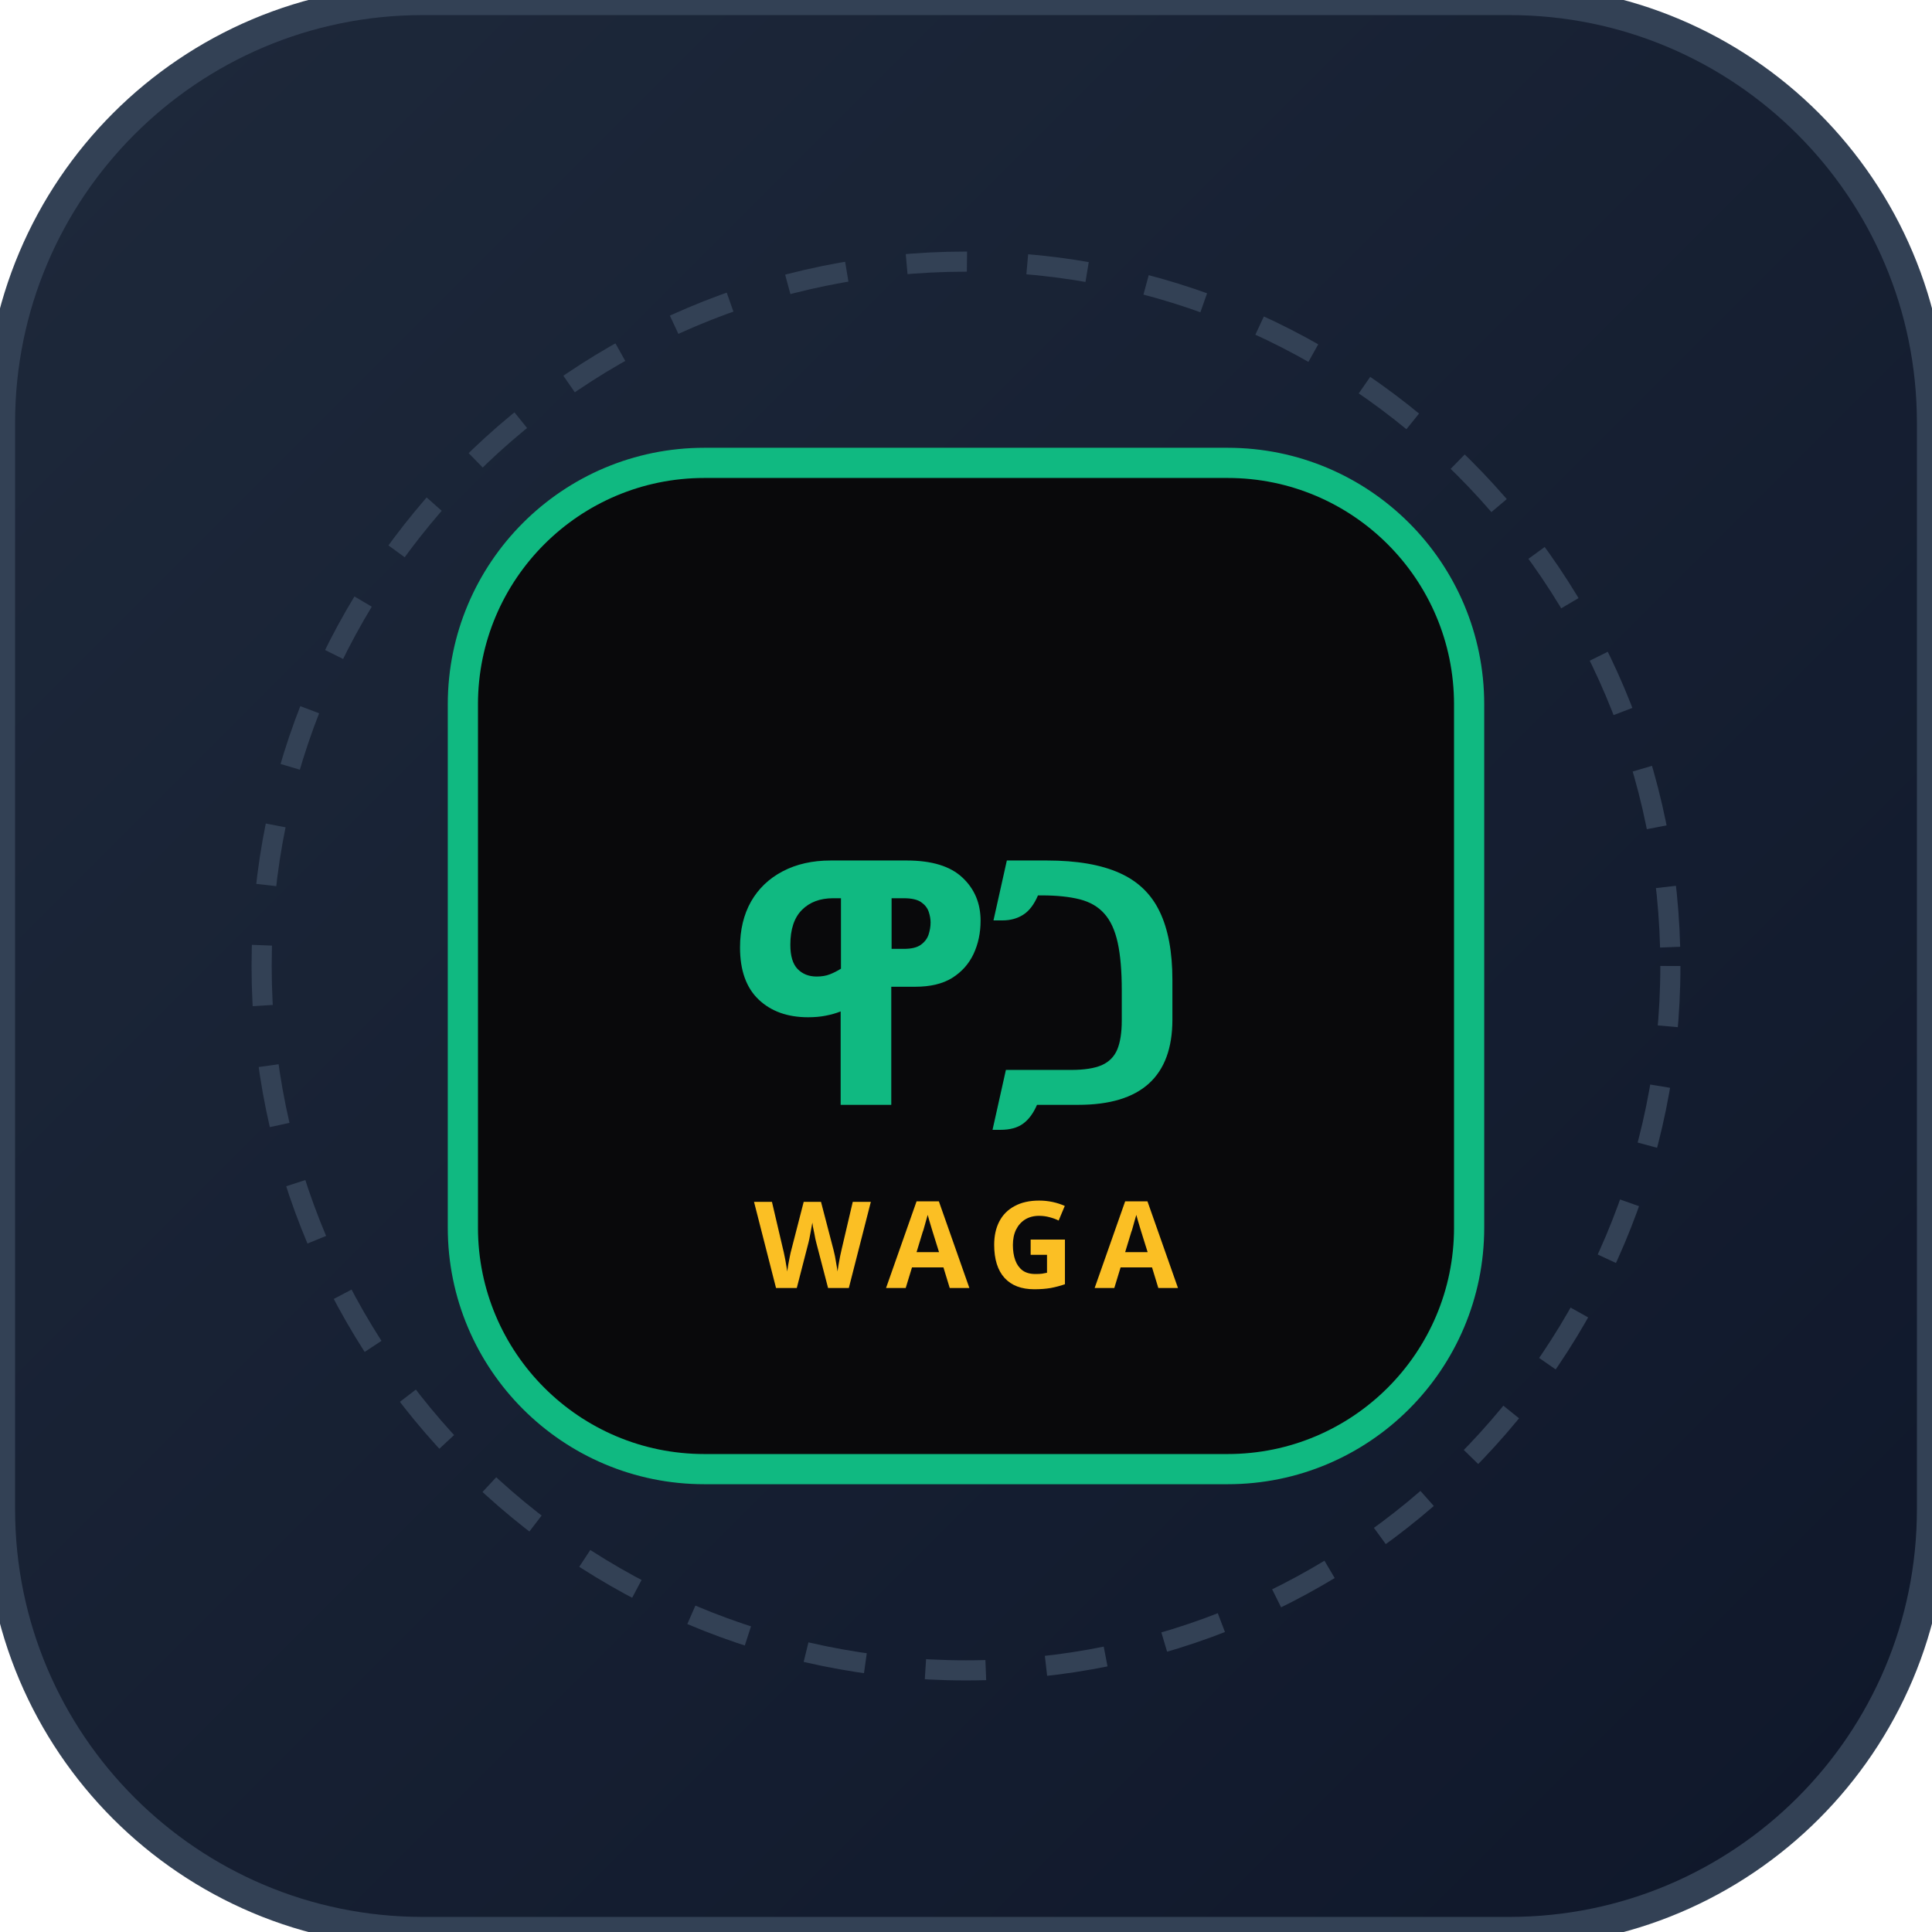
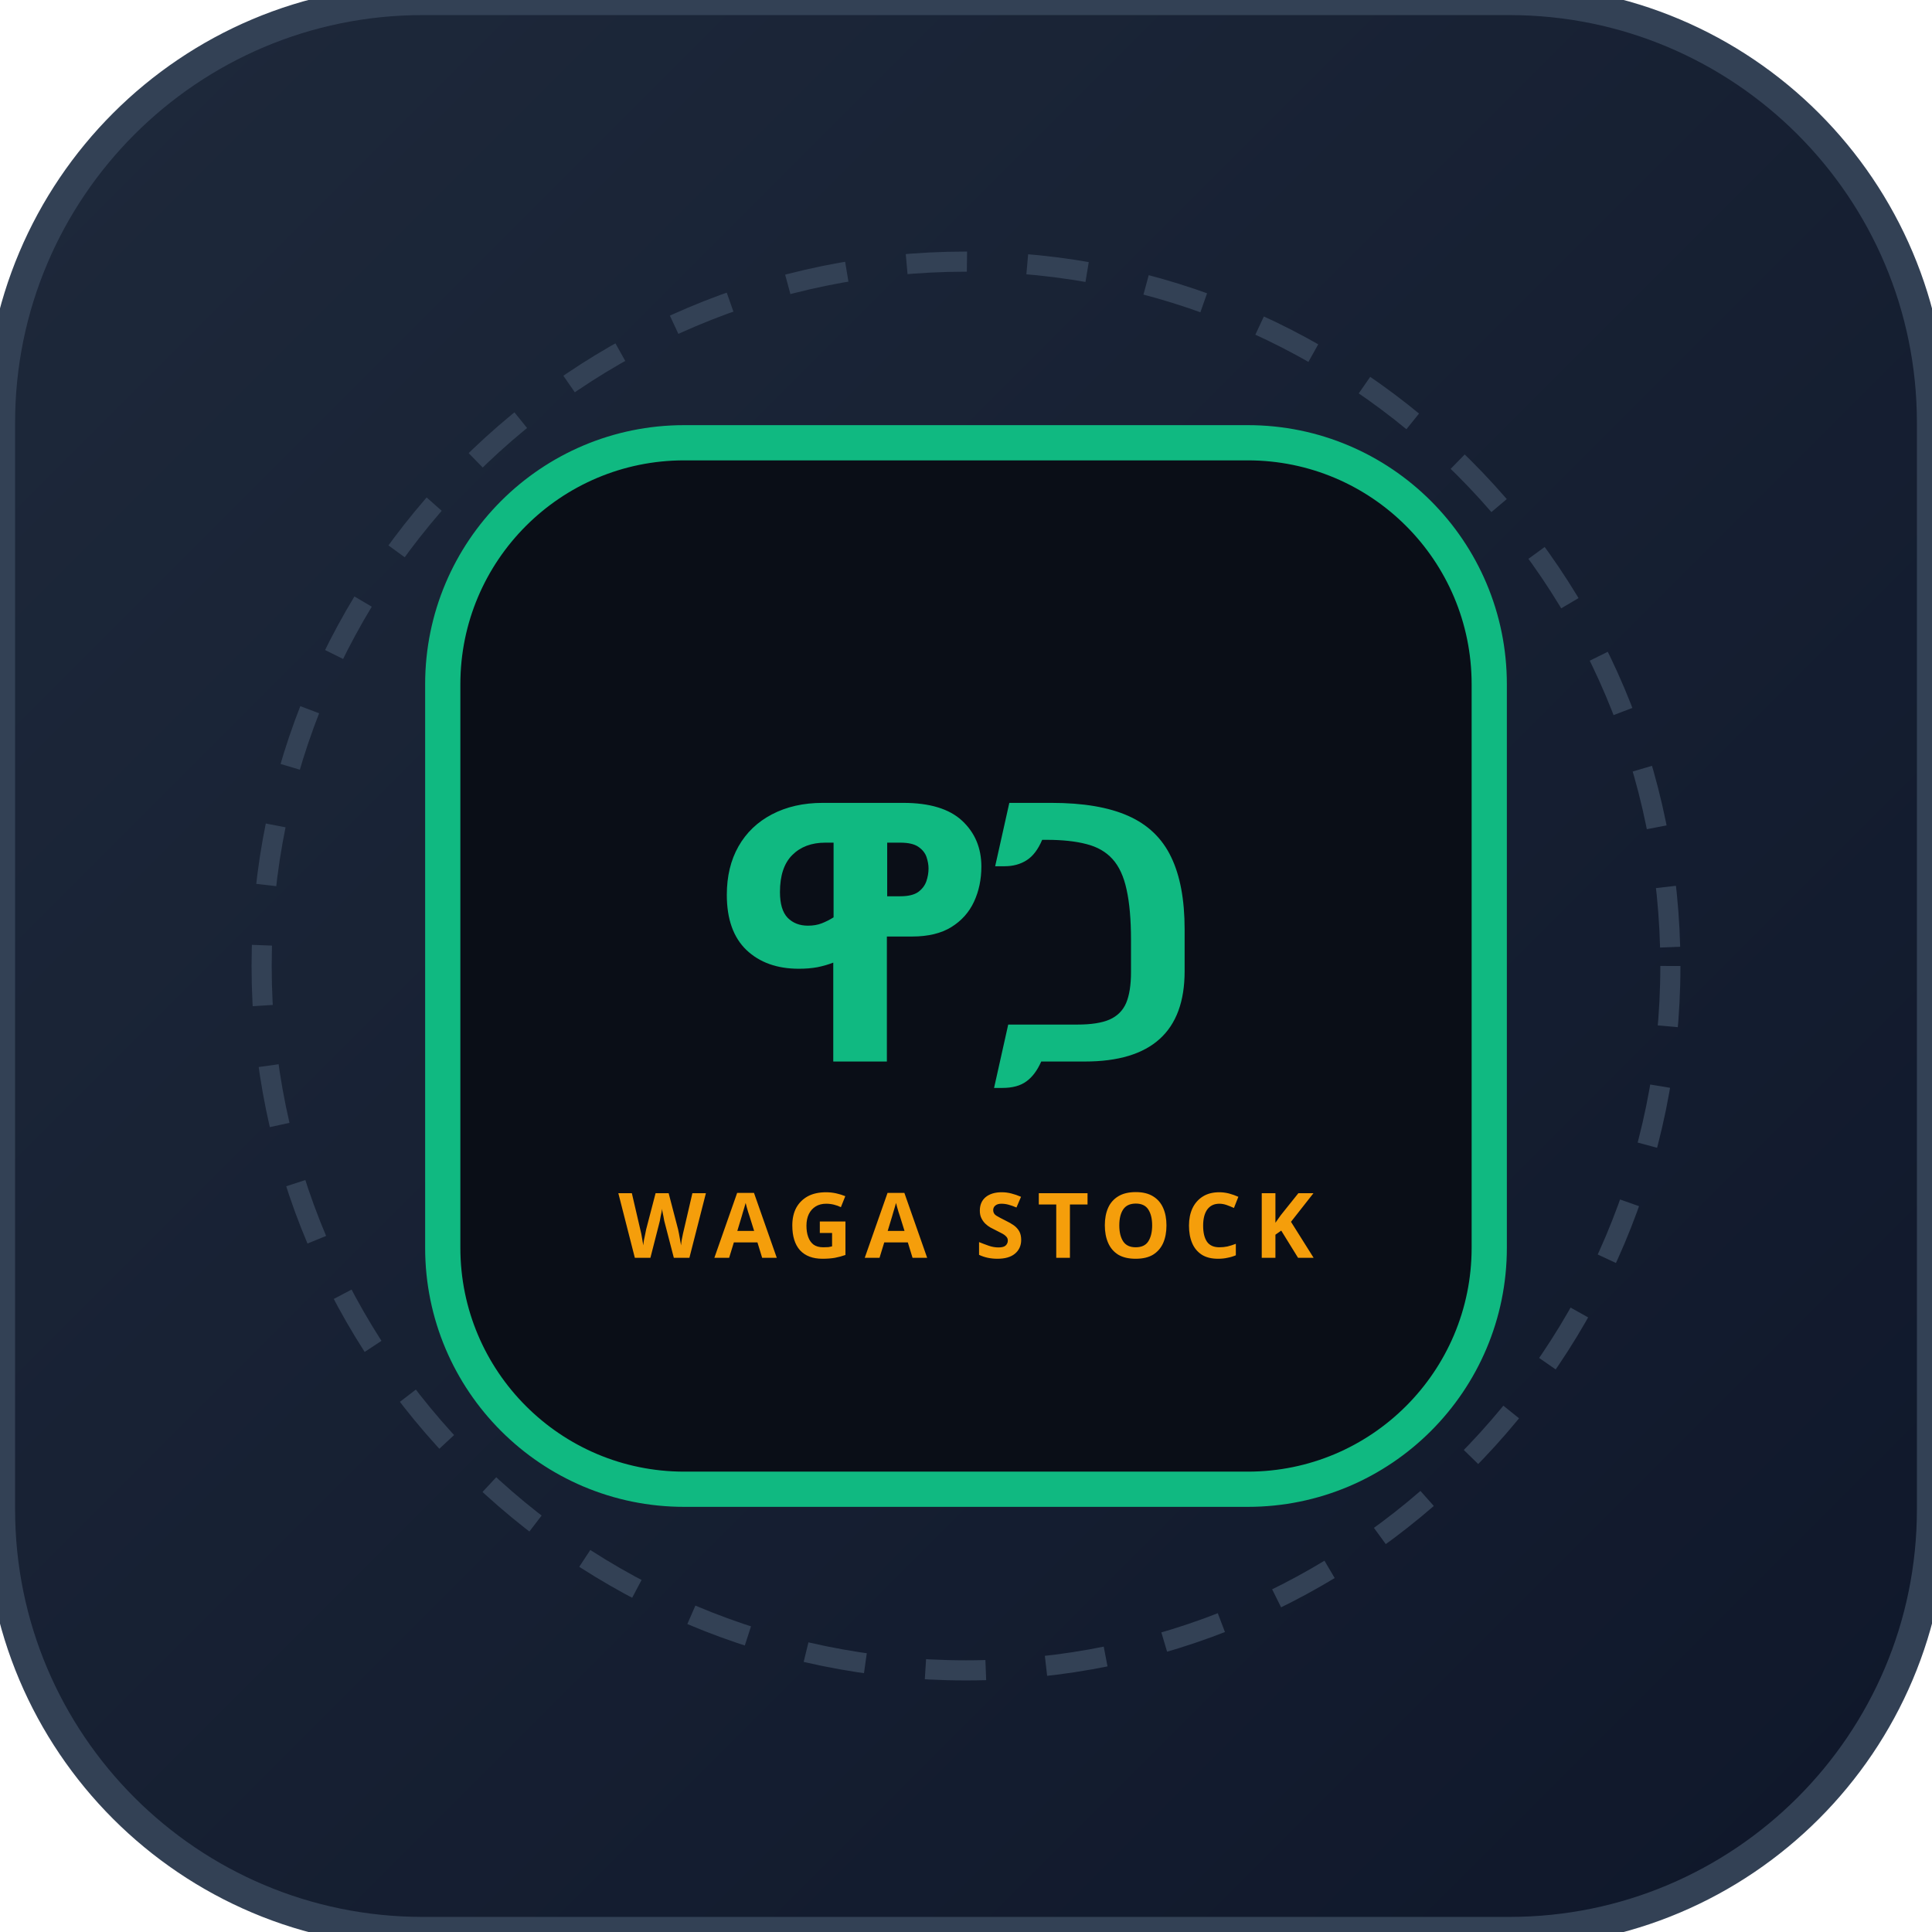
<svg xmlns="http://www.w3.org/2000/svg" viewBox="0 0 192 192" width="192" height="192">
  <defs>
    <linearGradient id="bgGrad" x1="0%" y1="0%" x2="100%" y2="100%">
      <stop offset="0%" stop-color="#1e293b" />
      <stop offset="100%" stop-color="#0f172a" />
    </linearGradient>
-     <linearGradient id="gemGrad" x1="0%" y1="0%" x2="100%" y2="100%">
-       <stop offset="0%" stop-color="#10b981" />
-       <stop offset="100%" stop-color="#059669" />
-     </linearGradient>
  </defs>
  <rect width="192" height="192" rx="42" fill="url(#bgGrad)" stroke="#334155" stroke-width="3" />
  <circle cx="96" cy="96" r="70" fill="none" stroke="#334155" stroke-width="2" stroke-dasharray="6 6" />
-   <rect x="46" y="46" width="100" height="100" rx="24" fill="#09090b" stroke="#10b981" stroke-width="3" />
-   <text x="96" y="98" fill="#10b981" font-family="'Noto Sans Ethiopic', 'Abyssinica SIL', system-ui, sans-serif" font-size="34" font-weight="900" text-anchor="middle" dominant-baseline="middle">ዋጋ</text>
-   <text x="96" y="128" fill="#fbbf24" font-family="system-ui, sans-serif" font-size="12" font-weight="800" text-anchor="middle" letter-spacing="2">WAGA</text>
+   <rect x="44" y="44" width="104" height="104" rx="24" fill="#0a0e17" stroke="#10b981" stroke-width="3.5" />
+   <text x="96" y="93" fill="#10b981" font-family="'Noto Sans Ethiopic', 'Abyssinica SIL', system-ui, sans-serif" font-size="36" font-weight="900" text-anchor="middle" dominant-baseline="middle">ዋጋ</text>
+   <text x="96" y="125" fill="#f59e0b" font-family="system-ui, sans-serif" font-size="9" font-weight="800" text-anchor="middle" letter-spacing="1.2">WAGA STOCK</text>
</svg>
